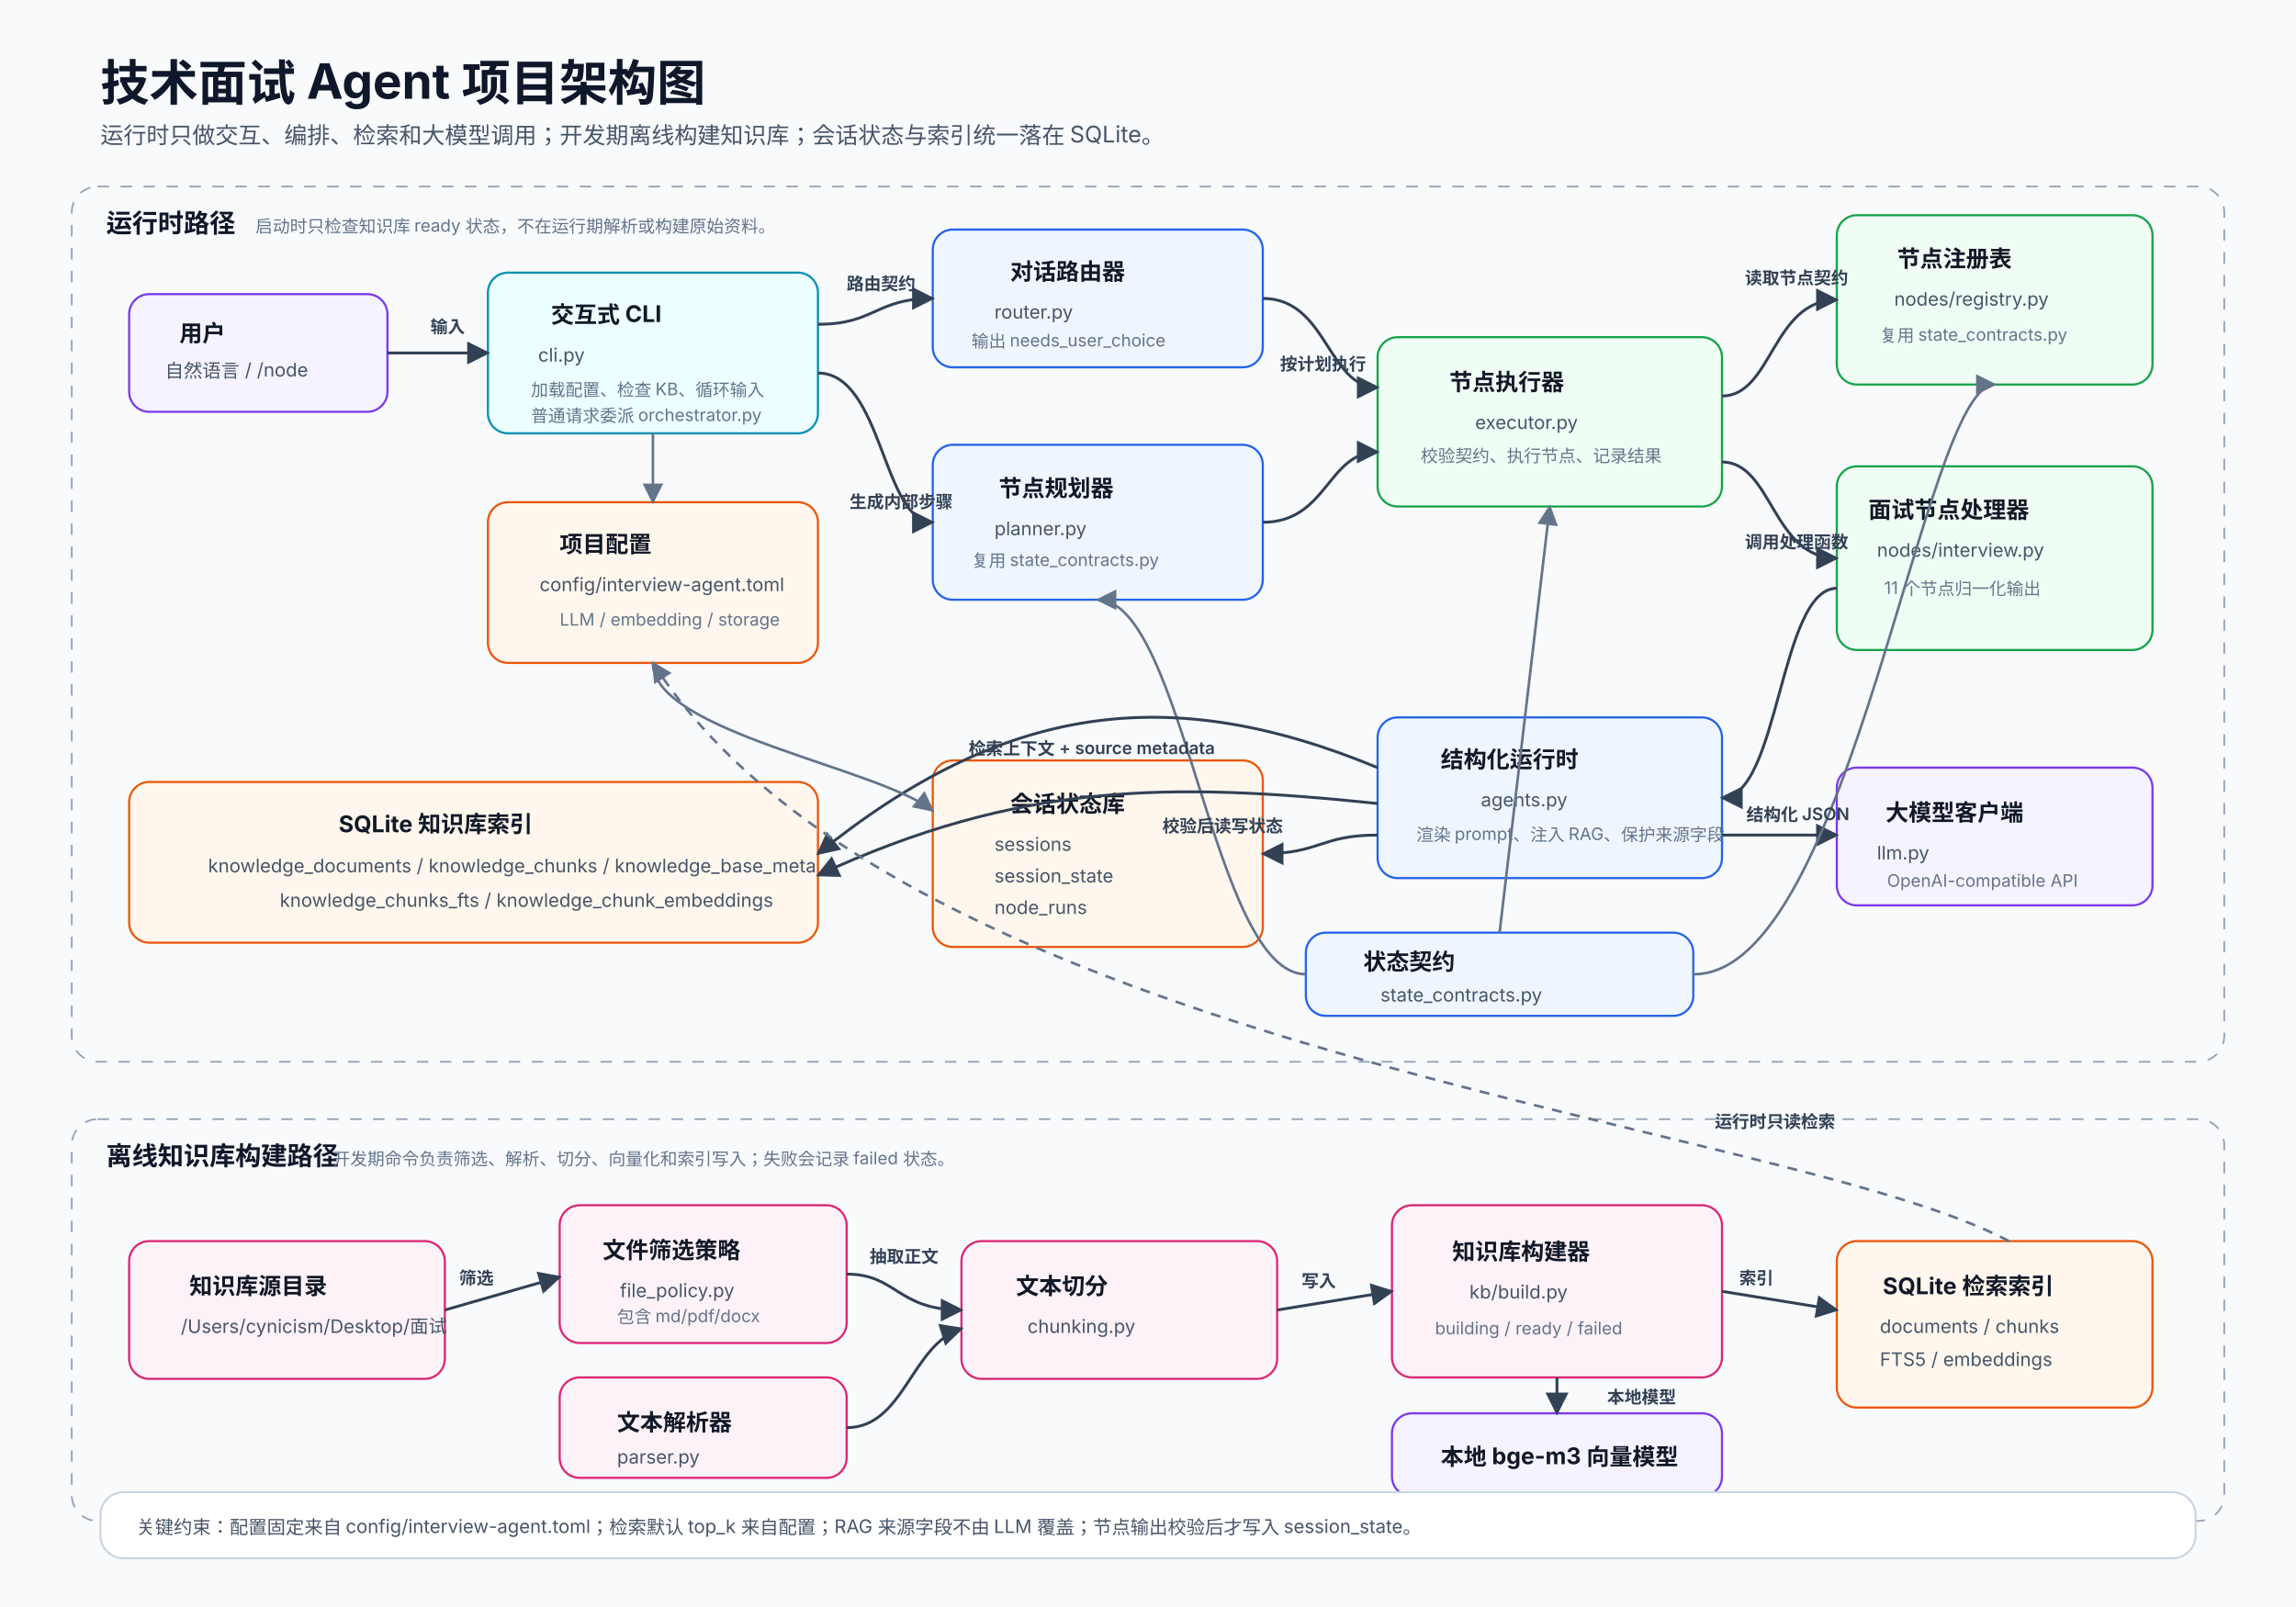
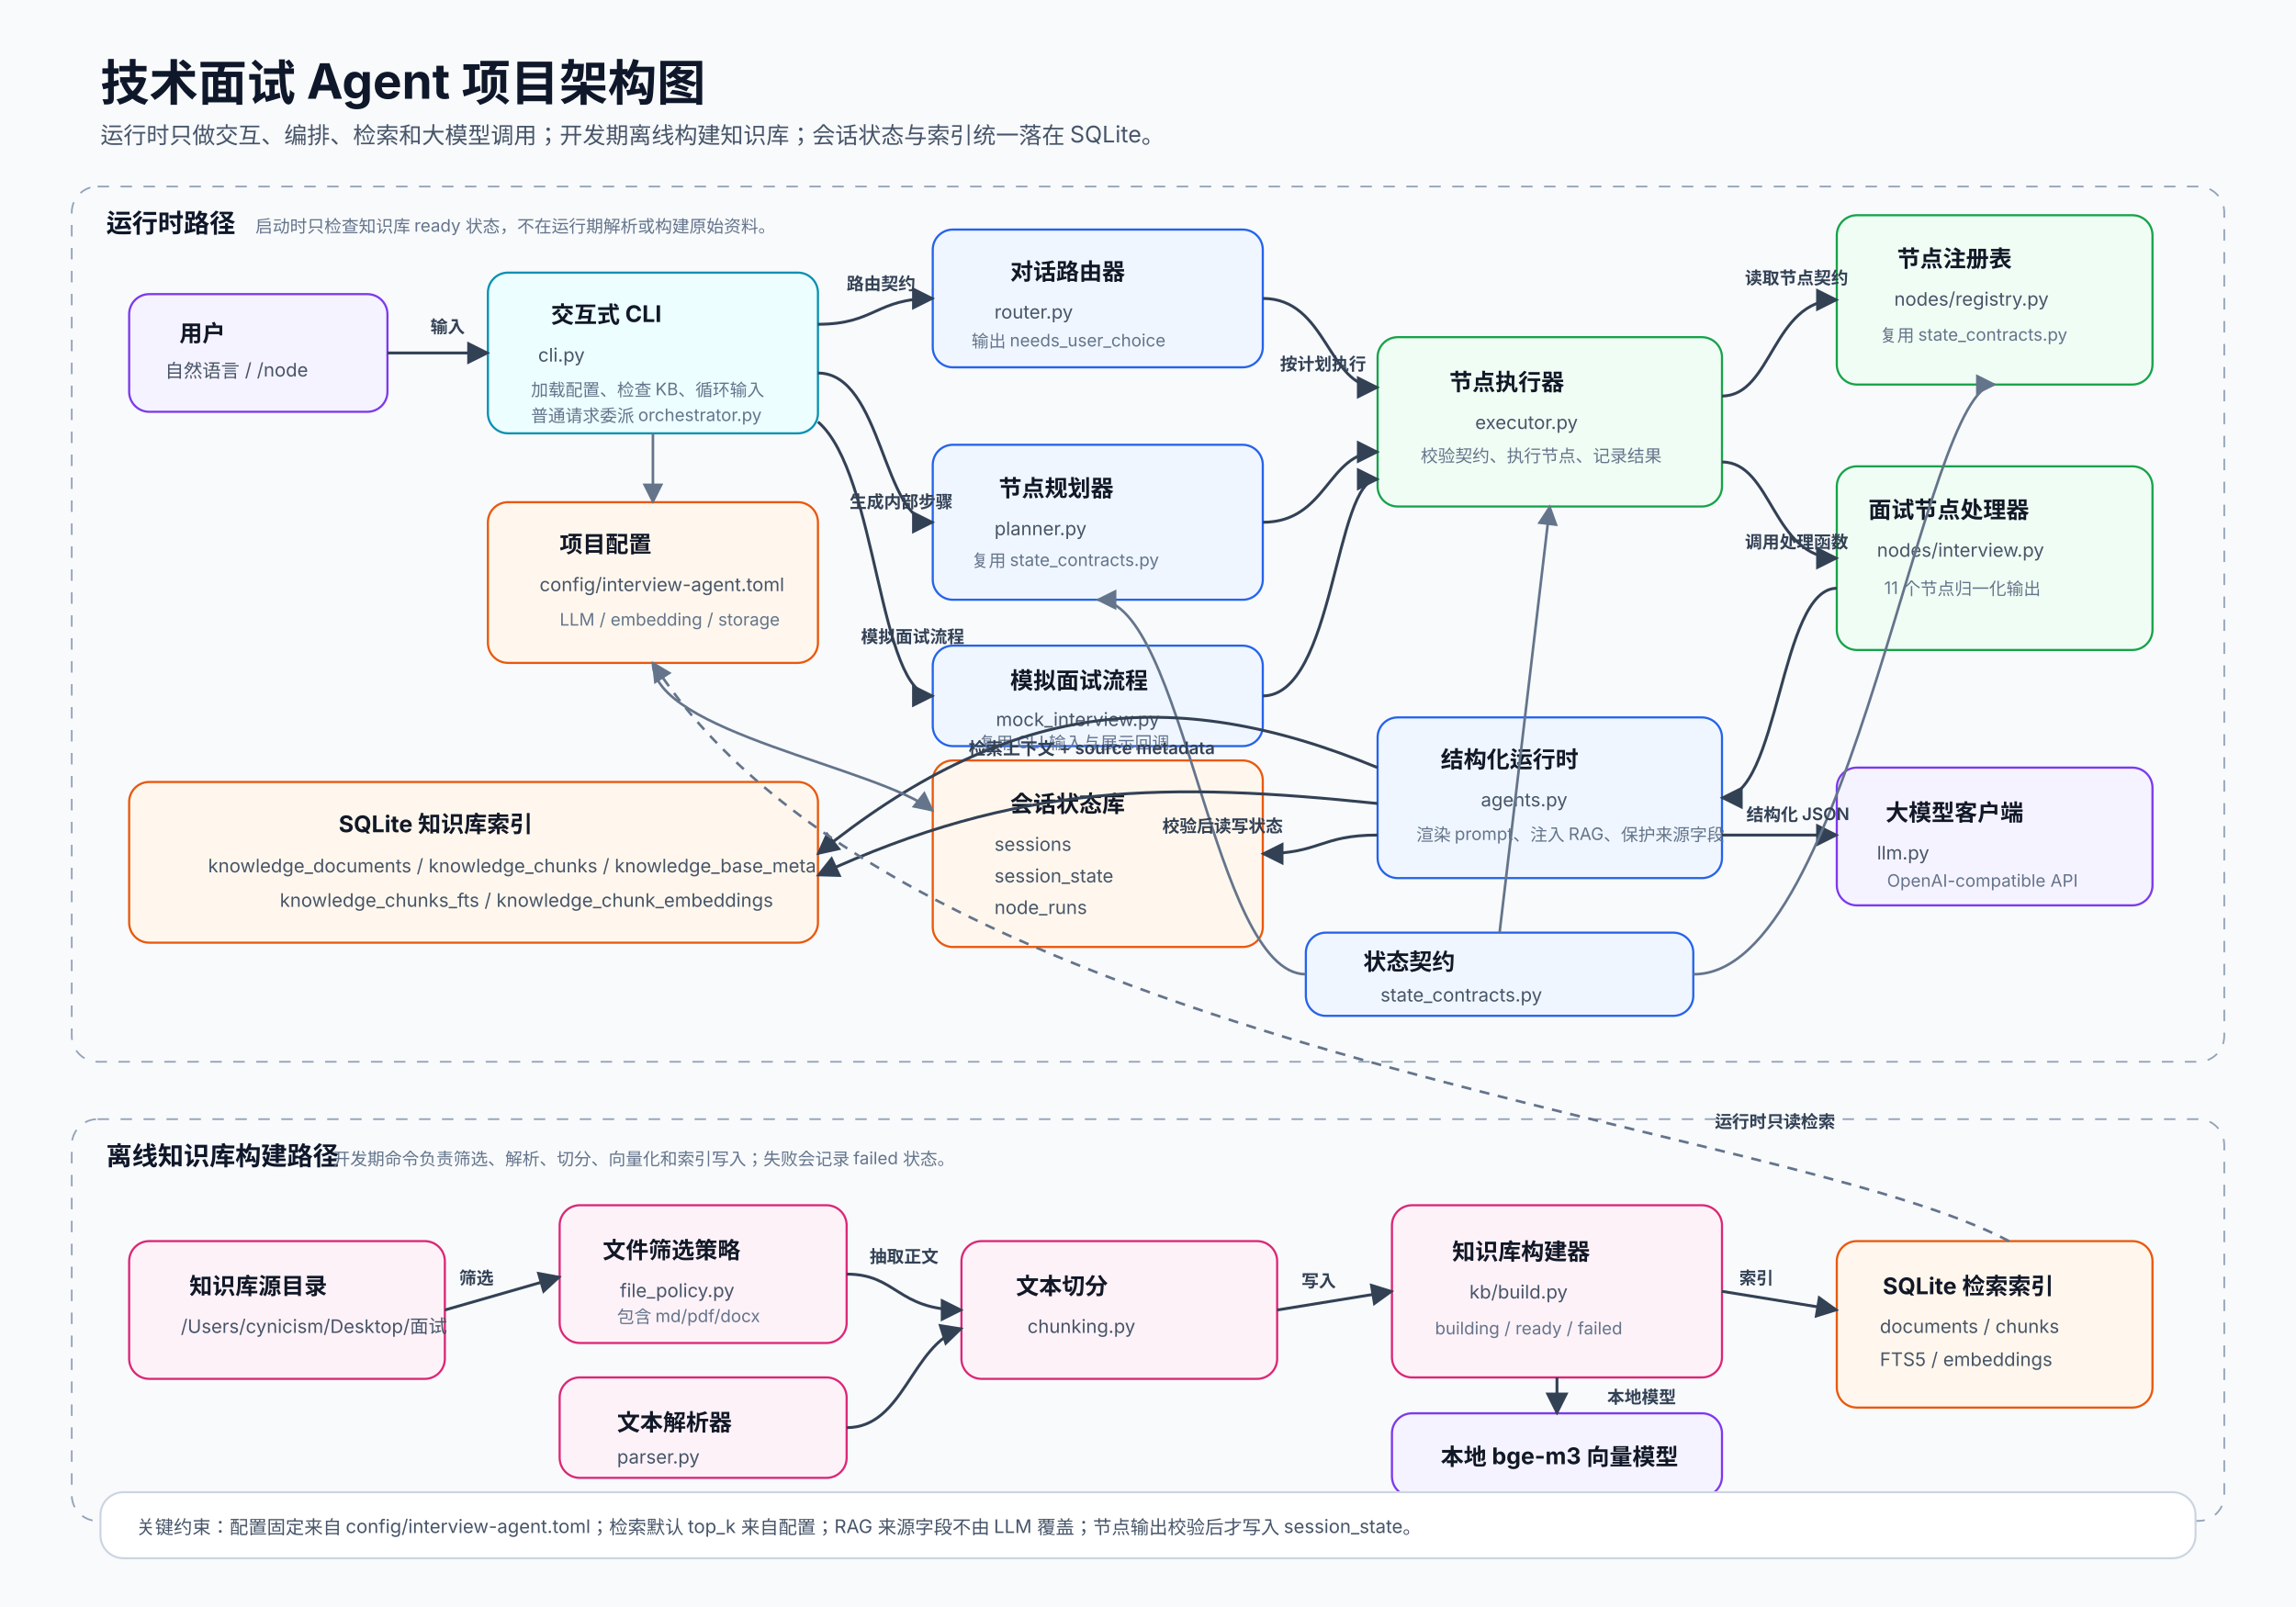
<svg xmlns="http://www.w3.org/2000/svg" width="1600" height="1120" viewBox="0 0 1600 1120" role="img" aria-labelledby="title desc">
  <defs>
    <marker id="arrow" viewBox="0 0 10 10" refX="9" refY="5" markerWidth="8" markerHeight="8" orient="auto-start-reverse">
      <path d="M 0 0 L 10 5 L 0 10 z" fill="#334155" />
    </marker>
    <marker id="soft-arrow" viewBox="0 0 10 10" refX="9" refY="5" markerWidth="8" markerHeight="8" orient="auto-start-reverse">
      <path d="M 0 0 L 10 5 L 0 10 z" fill="#64748b" />
    </marker>
    <style>
      .canvas { fill: #f8fafc; }
      .title { font: 700 34px -apple-system, BlinkMacSystemFont, "Segoe UI", sans-serif; fill: #0f172a; }
      .subtitle { font: 400 16px -apple-system, BlinkMacSystemFont, "Segoe UI", sans-serif; fill: #475569; }
      .section-title { font: 700 18px -apple-system, BlinkMacSystemFont, "Segoe UI", sans-serif; fill: #0f172a; }
      .label { font: 700 16px -apple-system, BlinkMacSystemFont, "Segoe UI", sans-serif; fill: #111827; }
      .small { font: 400 13px -apple-system, BlinkMacSystemFont, "Segoe UI", sans-serif; fill: #475569; }
      .tiny { font: 400 12px -apple-system, BlinkMacSystemFont, "Segoe UI", sans-serif; fill: #64748b; }
      .note { font: 600 12px -apple-system, BlinkMacSystemFont, "Segoe UI", sans-serif; fill: #334155; }
      .panel { fill: #ffffff; stroke: #cbd5e1; stroke-width: 1.4; rx: 16; }
      .runtime { fill: #ecfeff; stroke: #0891b2; stroke-width: 1.5; rx: 14; }
      .logic { fill: #eff6ff; stroke: #2563eb; stroke-width: 1.5; rx: 14; }
      .exec { fill: #f0fdf4; stroke: #16a34a; stroke-width: 1.5; rx: 14; }
      .data { fill: #fff7ed; stroke: #ea580c; stroke-width: 1.5; rx: 14; }
      .offline { fill: #fdf2f8; stroke: #db2777; stroke-width: 1.5; rx: 14; }
      .external { fill: #f5f3ff; stroke: #7c3aed; stroke-width: 1.5; rx: 14; }
      .line { stroke: #334155; stroke-width: 2; fill: none; marker-end: url(#arrow); }
      .soft-line { stroke: #64748b; stroke-width: 1.8; fill: none; marker-end: url(#soft-arrow); }
      .dash-line { stroke: #64748b; stroke-width: 1.8; stroke-dasharray: 7 6; fill: none; marker-end: url(#soft-arrow); }
      .boundary { fill: none; stroke: #94a3b8; stroke-width: 1.2; stroke-dasharray: 8 8; rx: 18; }
    </style>
  </defs>
  <rect class="canvas" x="0" y="0" width="1600" height="1120" />
  <text class="title" x="70" y="70">技术面试 Agent 项目架构图</text>
  <text class="subtitle" x="70" y="100">运行时只做交互、编排、检索和大模型调用；开发期离线构建知识库；会话状态与索引统一落在 SQLite。</text>
  <rect class="boundary" x="50" y="130" width="1500" height="610" />
  <text class="section-title" x="74" y="162">运行时路径</text>
  <text class="tiny" x="178" y="162">启动时只检查知识库 ready 状态，不在运行期解析或构建原始资料。</text>
  <rect class="external" x="90" y="205" width="180" height="82" />
  <text class="label" x="125" y="238">用户</text>
  <text class="small" x="115" y="263">自然语言 / /node</text>
  <rect class="runtime" x="340" y="190" width="230" height="112" />
  <text class="label" x="384" y="225">交互式 CLI</text>
  <text class="small" x="375" y="252">cli.py</text>
  <text class="tiny" x="370" y="276">加载配置、检查 KB、循环输入</text>
  <text class="tiny" x="370" y="294">普通请求委派 orchestrator.py</text>
+   <rect class="logic" x="650" y="450" width="230" height="70" />
+   <text class="label" x="704" y="480">模拟面试流程</text>
+   <text class="small" x="694" y="506">mock_interview.py</text>
+   <text class="tiny" x="682" y="522">复用 CLI 输入与展示回调</text>
  <rect class="data" x="340" y="350" width="230" height="112" />
  <text class="label" x="390" y="385">项目配置</text>
  <text class="small" x="376" y="412">config/interview-agent.toml</text>
  <text class="tiny" x="390" y="436">LLM / embedding / storage</text>
  <rect class="logic" x="650" y="160" width="230" height="96" />
  <text class="label" x="704" y="195">对话路由器</text>
  <text class="small" x="693" y="222">router.py</text>
  <text class="tiny" x="677" y="242">输出 needs_user_choice</text>
  <rect class="logic" x="650" y="310" width="230" height="108" />
  <text class="label" x="696" y="346">节点规划器</text>
  <text class="small" x="693" y="373">planner.py</text>
  <text class="tiny" x="677" y="395">复用 state_contracts.py</text>
  <rect class="exec" x="960" y="235" width="240" height="118" />
  <text class="label" x="1010" y="272">节点执行器</text>
  <text class="small" x="1028" y="299">executor.py</text>
  <text class="tiny" x="990" y="322">校验契约、执行节点、记录结果</text>
  <rect class="exec" x="1280" y="150" width="220" height="118" />
  <text class="label" x="1322" y="186">节点注册表</text>
  <text class="small" x="1320" y="213">nodes/registry.py</text>
  <text class="tiny" x="1310" y="238">复用 state_contracts.py</text>
  <rect class="exec" x="1280" y="325" width="220" height="128" />
  <text class="label" x="1302" y="361">面试节点处理器</text>
  <text class="small" x="1308" y="388">nodes/interview.py</text>
  <text class="tiny" x="1313" y="414">11 个节点归一化输出</text>
  <rect class="logic" x="960" y="500" width="240" height="112" />
  <text class="label" x="1004" y="535">结构化运行时</text>
  <text class="small" x="1032" y="562">agents.py</text>
  <text class="tiny" x="987" y="586">渲染 prompt、注入 RAG、保护来源字段</text>
  <rect class="external" x="1280" y="535" width="220" height="96" />
  <text class="label" x="1314" y="572">大模型客户端</text>
  <text class="small" x="1308" y="599">llm.py</text>
  <text class="tiny" x="1315" y="618">OpenAI-compatible API</text>
  <rect class="data" x="650" y="530" width="230" height="130" />
  <text class="label" x="704" y="566">会话状态库</text>
  <text class="small" x="693" y="593">sessions</text>
  <text class="small" x="693" y="615">session_state</text>
  <text class="small" x="693" y="637">node_runs</text>
  <rect class="logic" x="910" y="650" width="270" height="58" />
  <text class="label" x="950" y="676">状态契约</text>
  <text class="small" x="962" y="698">state_contracts.py</text>
  <rect class="data" x="90" y="545" width="480" height="112" />
  <text class="label" x="236" y="580">SQLite 知识库索引</text>
  <text class="small" x="145" y="608">knowledge_documents / knowledge_chunks / knowledge_base_meta</text>
  <text class="small" x="195" y="632">knowledge_chunks_fts / knowledge_chunk_embeddings</text>
  <path class="line" d="M 270 246 L 340 246" />
  <path class="soft-line" d="M 455 302 L 455 350" />
  <path class="line" d="M 570 226 C 610 226 610 208 650 208" />
  <path class="line" d="M 570 260 C 615 260 615 364 650 364" />
+   <path class="line" d="M 570 294 C 612 330 612 485 650 485" />
  <path class="line" d="M 880 208 C 925 208 925 270 960 270" />
  <path class="line" d="M 880 364 C 925 364 925 315 960 315" />
+   <path class="line" d="M 880 485 C 930 485 930 334 960 334" />
  <path class="line" d="M 1200 276 C 1235 276 1235 209 1280 209" />
  <path class="line" d="M 1200 322 C 1235 322 1235 389 1280 389" />
  <path class="line" d="M 1280 410 C 1240 410 1240 556 1200 556" />
  <path class="line" d="M 1200 582 L 1280 582" />
  <path class="line" d="M 960 582 C 920 582 920 595 880 595" />
  <path class="soft-line" d="M 910 679 C 845 679 825 418 765 418" />
  <path class="soft-line" d="M 1045 650 L 1080 353" />
  <path class="soft-line" d="M 1180 679 C 1290 680 1340 268 1390 268" />
  <path class="line" d="M 960 535 C 815 475 700 490 570 595" />
  <path class="line" d="M 960 560 C 815 545 710 545 570 610" />
  <path class="soft-line" d="M 455 462 C 455 510 612 535 650 565" />
  <text class="note" x="300" y="232">输入</text>
  <text class="note" x="590" y="202">路由契约</text>
  <text class="note" x="592" y="354">生成内部步骤</text>
+   <text class="note" x="600" y="448">模拟面试流程</text>
  <text class="note" x="892" y="258">按计划执行</text>
  <text class="note" x="1216" y="198">读取节点契约</text>
  <text class="note" x="1216" y="382">调用处理函数</text>
  <text class="note" x="1217" y="572">结构化 JSON</text>
  <text class="note" x="810" y="580">校验后读写状态</text>
  <text class="note" x="675" y="526">检索上下文 + source metadata</text>
  <rect class="boundary" x="50" y="780" width="1500" height="280" />
  <text class="section-title" x="74" y="812">离线知识库构建路径</text>
  <text class="tiny" x="232" y="812">开发期命令负责筛选、解析、切分、向量化和索引写入；失败会记录 failed 状态。</text>
  <rect class="offline" x="90" y="865" width="220" height="96" />
  <text class="label" x="132" y="902">知识库源目录</text>
  <text class="small" x="126" y="929">/Users/cynicism/Desktop/面试</text>
  <rect class="offline" x="390" y="840" width="200" height="96" />
  <text class="label" x="420" y="877">文件筛选策略</text>
  <text class="small" x="432" y="904">file_policy.py</text>
  <text class="tiny" x="430" y="922">包含 md/pdf/docx</text>
  <rect class="offline" x="390" y="960" width="200" height="70" />
  <text class="label" x="430" y="997">文本解析器</text>
  <text class="small" x="430" y="1020">parser.py</text>
  <rect class="offline" x="670" y="865" width="220" height="96" />
  <text class="label" x="708" y="902">文本切分</text>
  <text class="small" x="716" y="929">chunking.py</text>
  <rect class="offline" x="970" y="840" width="230" height="120" />
  <text class="label" x="1012" y="878">知识库构建器</text>
  <text class="small" x="1024" y="905">kb/build.py</text>
  <text class="tiny" x="1000" y="930">building / ready / failed</text>
  <rect class="external" x="970" y="985" width="230" height="58" />
  <text class="label" x="1004" y="1021">本地 bge-m3 向量模型</text>
  <rect class="data" x="1280" y="865" width="220" height="116" />
  <text class="label" x="1312" y="902">SQLite 检索索引</text>
  <text class="small" x="1310" y="929">documents / chunks</text>
  <text class="small" x="1310" y="952">FTS5 / embeddings</text>
  <path class="line" d="M 310 913 L 390 890" />
  <path class="line" d="M 590 888 C 625 888 625 913 670 913" />
  <path class="line" d="M 590 995 C 630 995 635 937 670 926" />
  <path class="line" d="M 890 913 L 970 900" />
  <path class="line" d="M 1085 960 L 1085 985" />
  <path class="line" d="M 1200 900 L 1280 913" />
  <path class="dash-line" d="M 1400 865 C 1240 780 630 735 455 462" />
  <text class="note" x="320" y="895">筛选</text>
  <text class="note" x="606" y="880">抽取正文</text>
  <text class="note" x="907" y="897">写入</text>
  <text class="note" x="1212" y="895">索引</text>
  <text class="note" x="1120" y="978">本地模型</text>
  <text class="note" x="1195" y="786">运行时只读检索</text>
  <rect class="panel" x="70" y="1040" width="1460" height="46" />
  <text class="small" x="95" y="1069">关键约束：配置固定来自 config/interview-agent.toml；检索默认 top_k 来自配置；RAG 来源字段不由 LLM 覆盖；节点输出校验后才写入 session_state。</text>
</svg>
